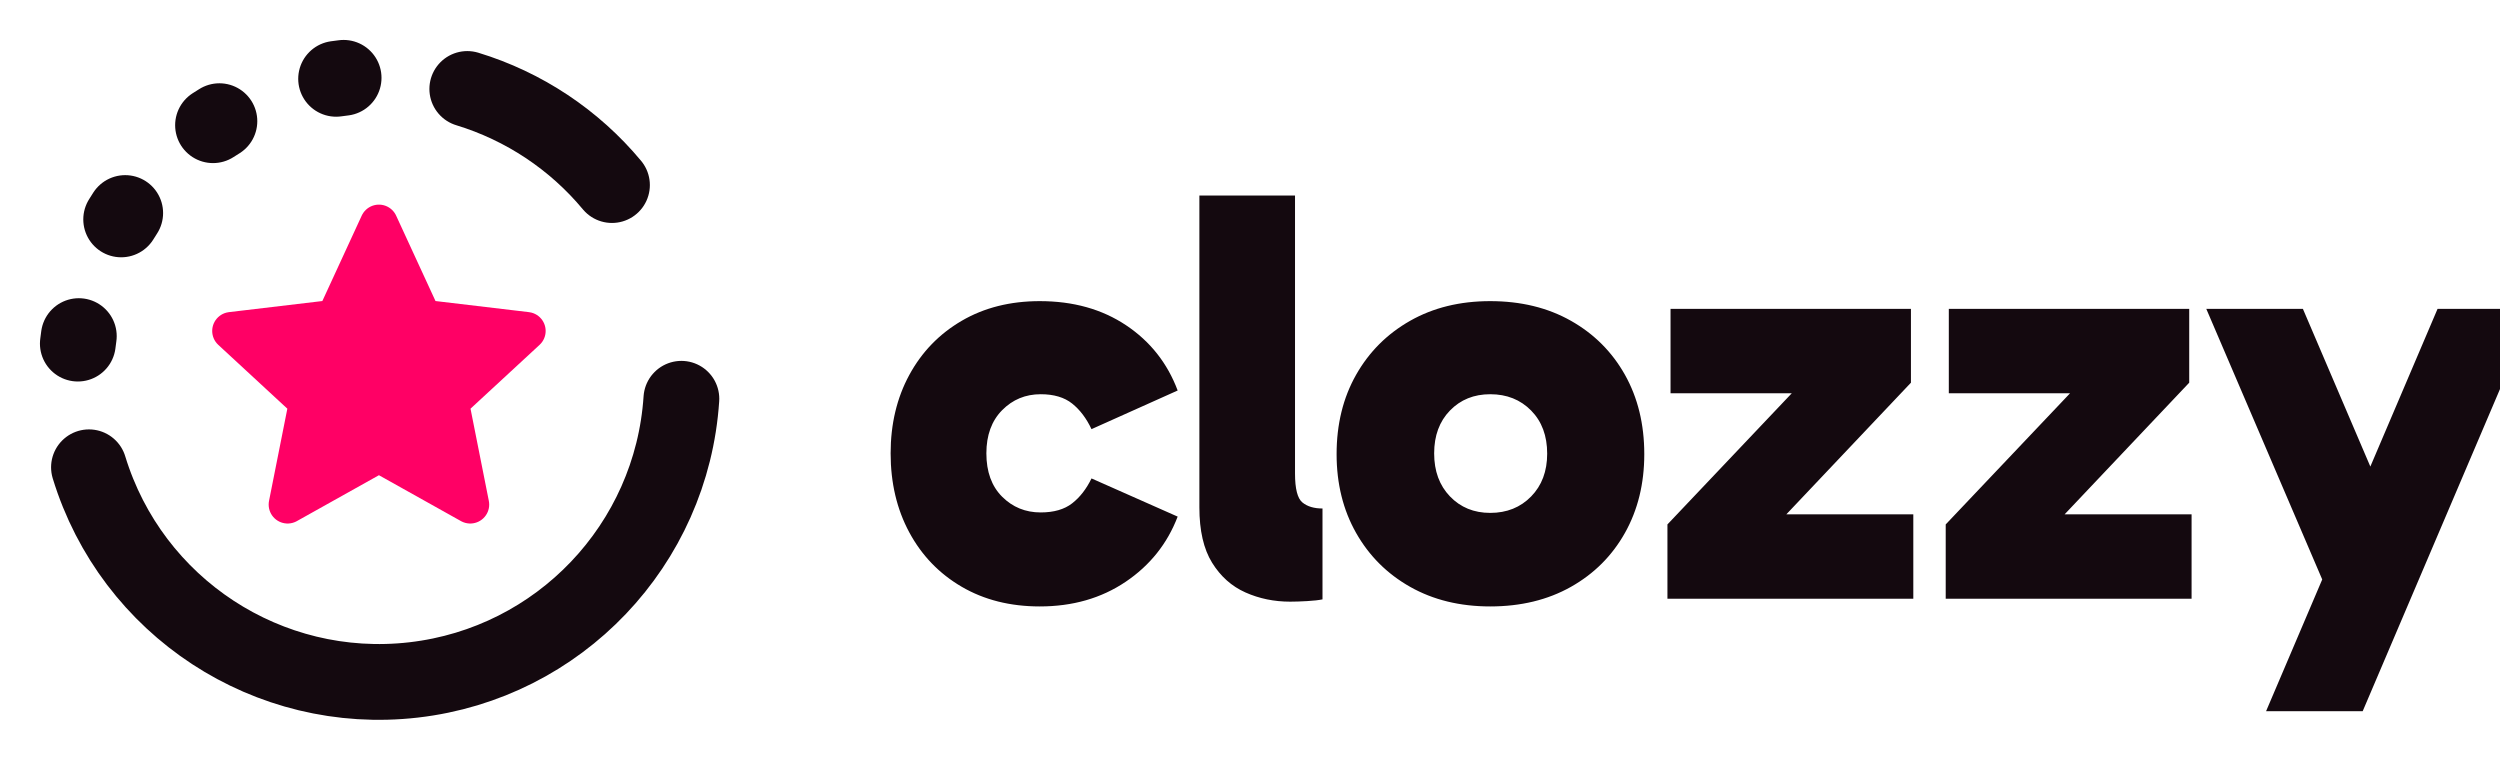
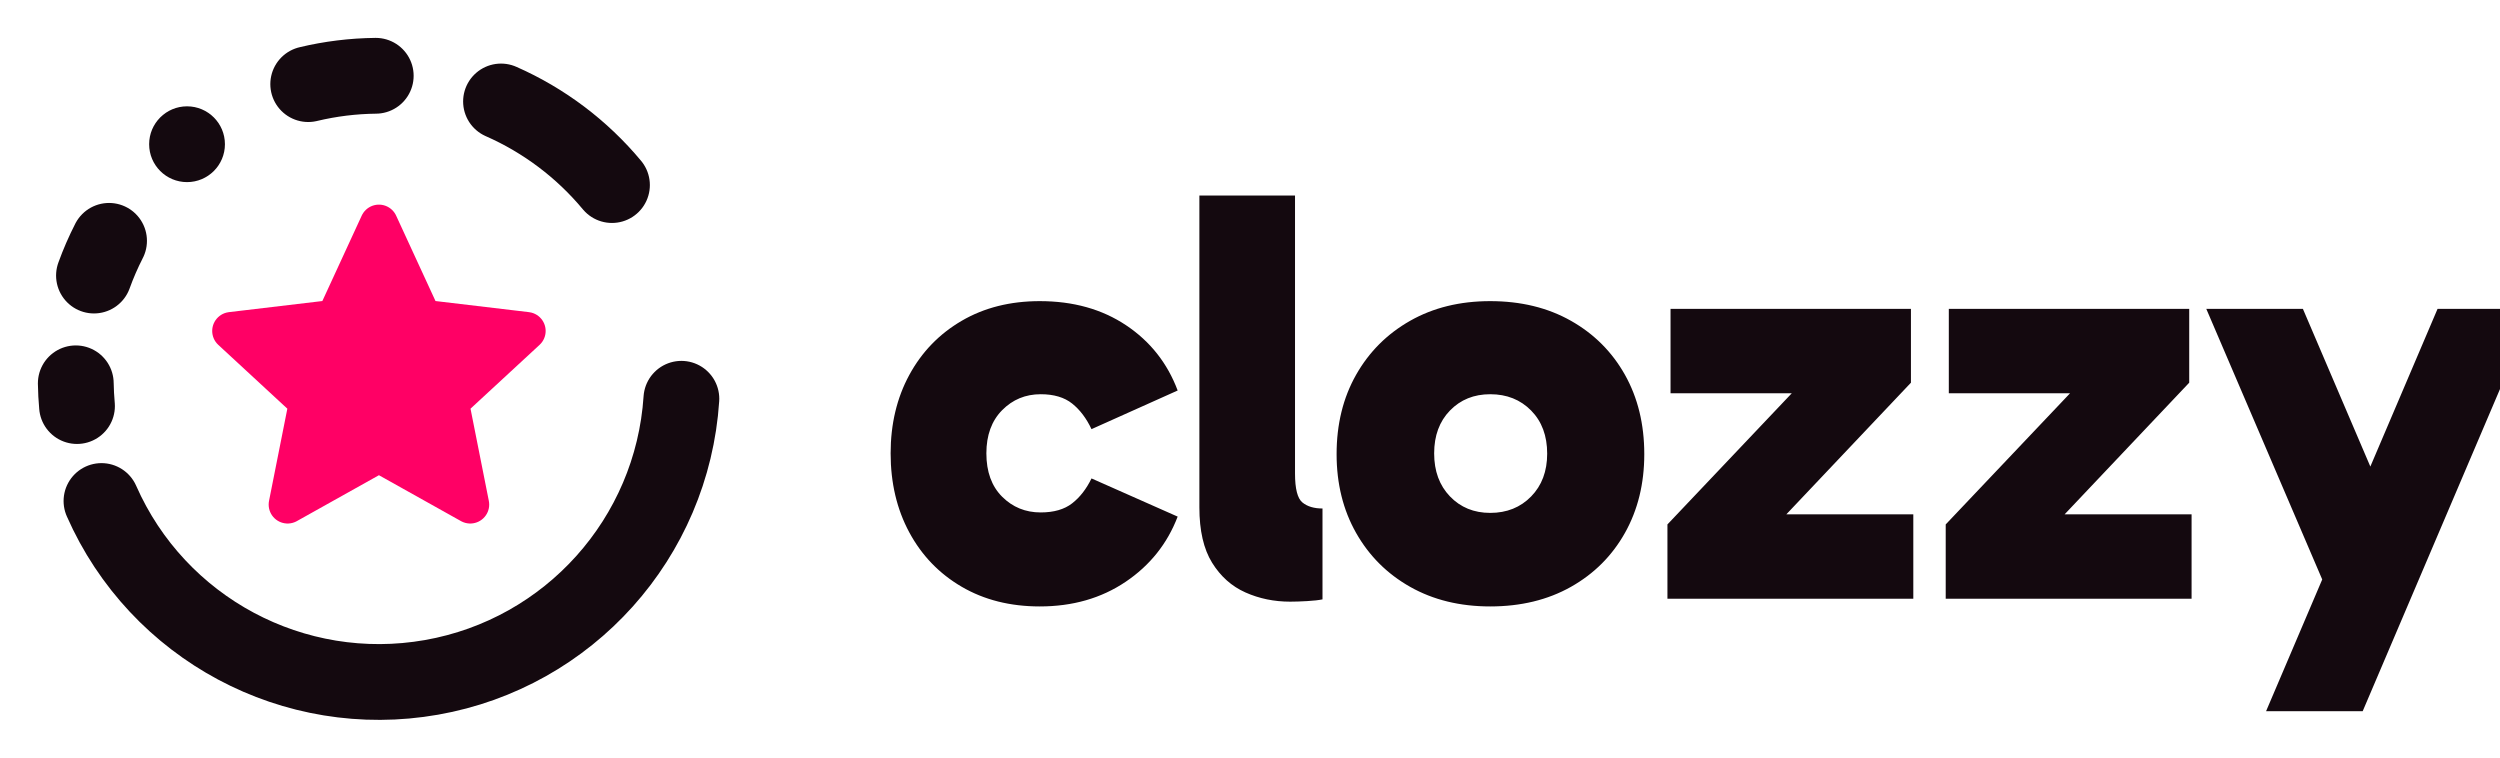
<svg xmlns="http://www.w3.org/2000/svg" viewBox="0 0 844.49 256" width="844.49" height="256">
  <g transform="scale(2.56)">
-     <path d="M89.91 52.62A40 40 0 0 1 11.74 61.66" fill="none" stroke="#14090F" stroke-width="10" stroke-linecap="round" />
-     <path d="M10.27 45.34A40 40 0 0 1 10.4 44.35" fill="none" stroke="#14090F" stroke-width="10" stroke-linecap="round" />
-     <path d="M15.99 28.95A40 40 0 0 1 16.52 28.11" fill="none" stroke="#14090F" stroke-width="10" stroke-linecap="round" />
-     <path d="M28.11 16.52A40 40 0 0 1 28.95 15.99" fill="none" stroke="#14090F" stroke-width="10" stroke-linecap="round" />
-     <path d="M44.35 10.4A40 40 0 0 1 45.34 10.27" fill="none" stroke="#14090F" stroke-width="10" stroke-linecap="round" />
-     <path d="M61.66 11.74A40 40 0 0 1 80.75 24.42" fill="none" stroke="#14090F" stroke-width="10" stroke-linecap="round" />
+     <path d="M89.91 52.62A40 40 0 0 1 13.39 66.11" fill="none" stroke="#14090F" stroke-width="10" stroke-linecap="round" />
+     <path d="M10.16 53.58A40 40 0 0 1 10 50.58" fill="none" stroke="#14090F" stroke-width="10" stroke-linecap="round" />
+     <path d="M12.4 36.36A40 40 0 0 1 14.39 31.78" fill="none" stroke="#14090F" stroke-width="10" stroke-linecap="round" />
+     <circle cx="24.68" cy="19.03" r="5" fill="#14090F" />
+     <path d="M40.67 11.1A40 40 0 0 1 49.58 10" fill="none" stroke="#14090F" stroke-width="10" stroke-linecap="round" />
+     <path d="M66.11 13.39A40 40 0 0 1 80.75 24.42" fill="none" stroke="#14090F" stroke-width="10" stroke-linecap="round" />
    <polygon points="50,29.5 55.78,42.04 69.5,43.67 59.36,53.04 62.05,66.58 50,59.84 37.95,66.58 40.64,53.04 30.5,43.67 44.22,42.04" fill="#FF0065" stroke="#FF0065" stroke-width="5.0" stroke-linejoin="round" />
  </g>
  <g transform="translate(296.96 202.24) scale(0.2)">
    <path d="M271.346 13.062Q196.346 13.062 139.432 -20.204Q82.518 -53.469 50.987 -112.0Q19.457 -170.531 19.457 -245.531Q19.457 -319.765 50.987 -377.914Q82.518 -436.062 139.432 -469.327Q196.346 -502.593 271.346 -502.593Q356.124 -502.593 417.185 -461.796Q478.247 -421.0 504.247 -351.642L358.728 -286.382Q345.79 -313.839 326.037 -329.598Q306.284 -345.357 272.938 -345.357Q234.371 -345.357 207.766 -318.401Q181.161 -291.444 181.161 -245.531Q181.161 -198.852 207.766 -172.278Q234.371 -145.704 272.938 -145.704Q306.284 -145.704 326.037 -161.081Q345.79 -176.457 358.728 -203.149L504.247 -138.654Q478.013 -70.062 416.303 -28.5Q354.593 13.062 271.346 13.062Z M694.223 5.0Q653.679 5.0 618.753 -10.562Q583.827 -26.124 562.376 -60.84Q540.926 -95.556 540.926 -154.285V-681.0H702.457V-211.482Q702.457 -172.828 714.896 -162.593Q727.334 -152.359 748.865 -152.359V1.124Q739.692 3.062 723.161 4.031Q706.63 5.0 694.223 5.0Z M1032.074 13.062Q955.48 13.062 896.999 -19.969Q838.518 -53.0 805.605 -111.148Q772.691 -169.296 772.691 -244.156Q772.691 -320.0 805.605 -378.148Q838.518 -436.296 896.999 -469.444Q955.48 -502.593 1032.074 -502.593Q1109.704 -502.593 1168.383 -469.444Q1227.062 -436.296 1259.71 -378.148Q1292.358 -320.0 1292.358 -244.156Q1292.358 -169.296 1259.71 -111.148Q1227.062 -53.0 1168.383 -19.969Q1109.704 13.062 1032.074 13.062ZM1032.212 -144.939Q1074.148 -144.939 1101.253 -172.667Q1128.357 -200.395 1128.357 -245.014Q1128.357 -290.271 1101.253 -317.814Q1074.148 -345.357 1032.212 -345.357Q990.901 -345.357 964.179 -317.851Q937.457 -290.345 937.457 -245.451Q937.457 -200.556 964.179 -172.747Q990.901 -144.939 1032.212 -144.939Z M1746.741 -142.519V0.0H1331.469V-125.457L1613.469 -422.926L1676.321 -347.012H1336.704V-489.531H1742.741V-364.839L1459.741 -65.84L1420.174 -142.519Z M2216.741 -142.519V0.0H1801.469V-125.457L2083.469 -422.926L2146.321 -347.012H1806.704V-489.531H2212.741V-364.839L1929.741 -65.84L1890.174 -142.519Z M2439.173 -28.321 2241.58 -489.531H2404.754L2596.421 -41.345ZM2342.556 190.0 2632.185 -489.531H2795.359L2505.729 190.0Z" fill="#14090F" />
  </g>
</svg>
